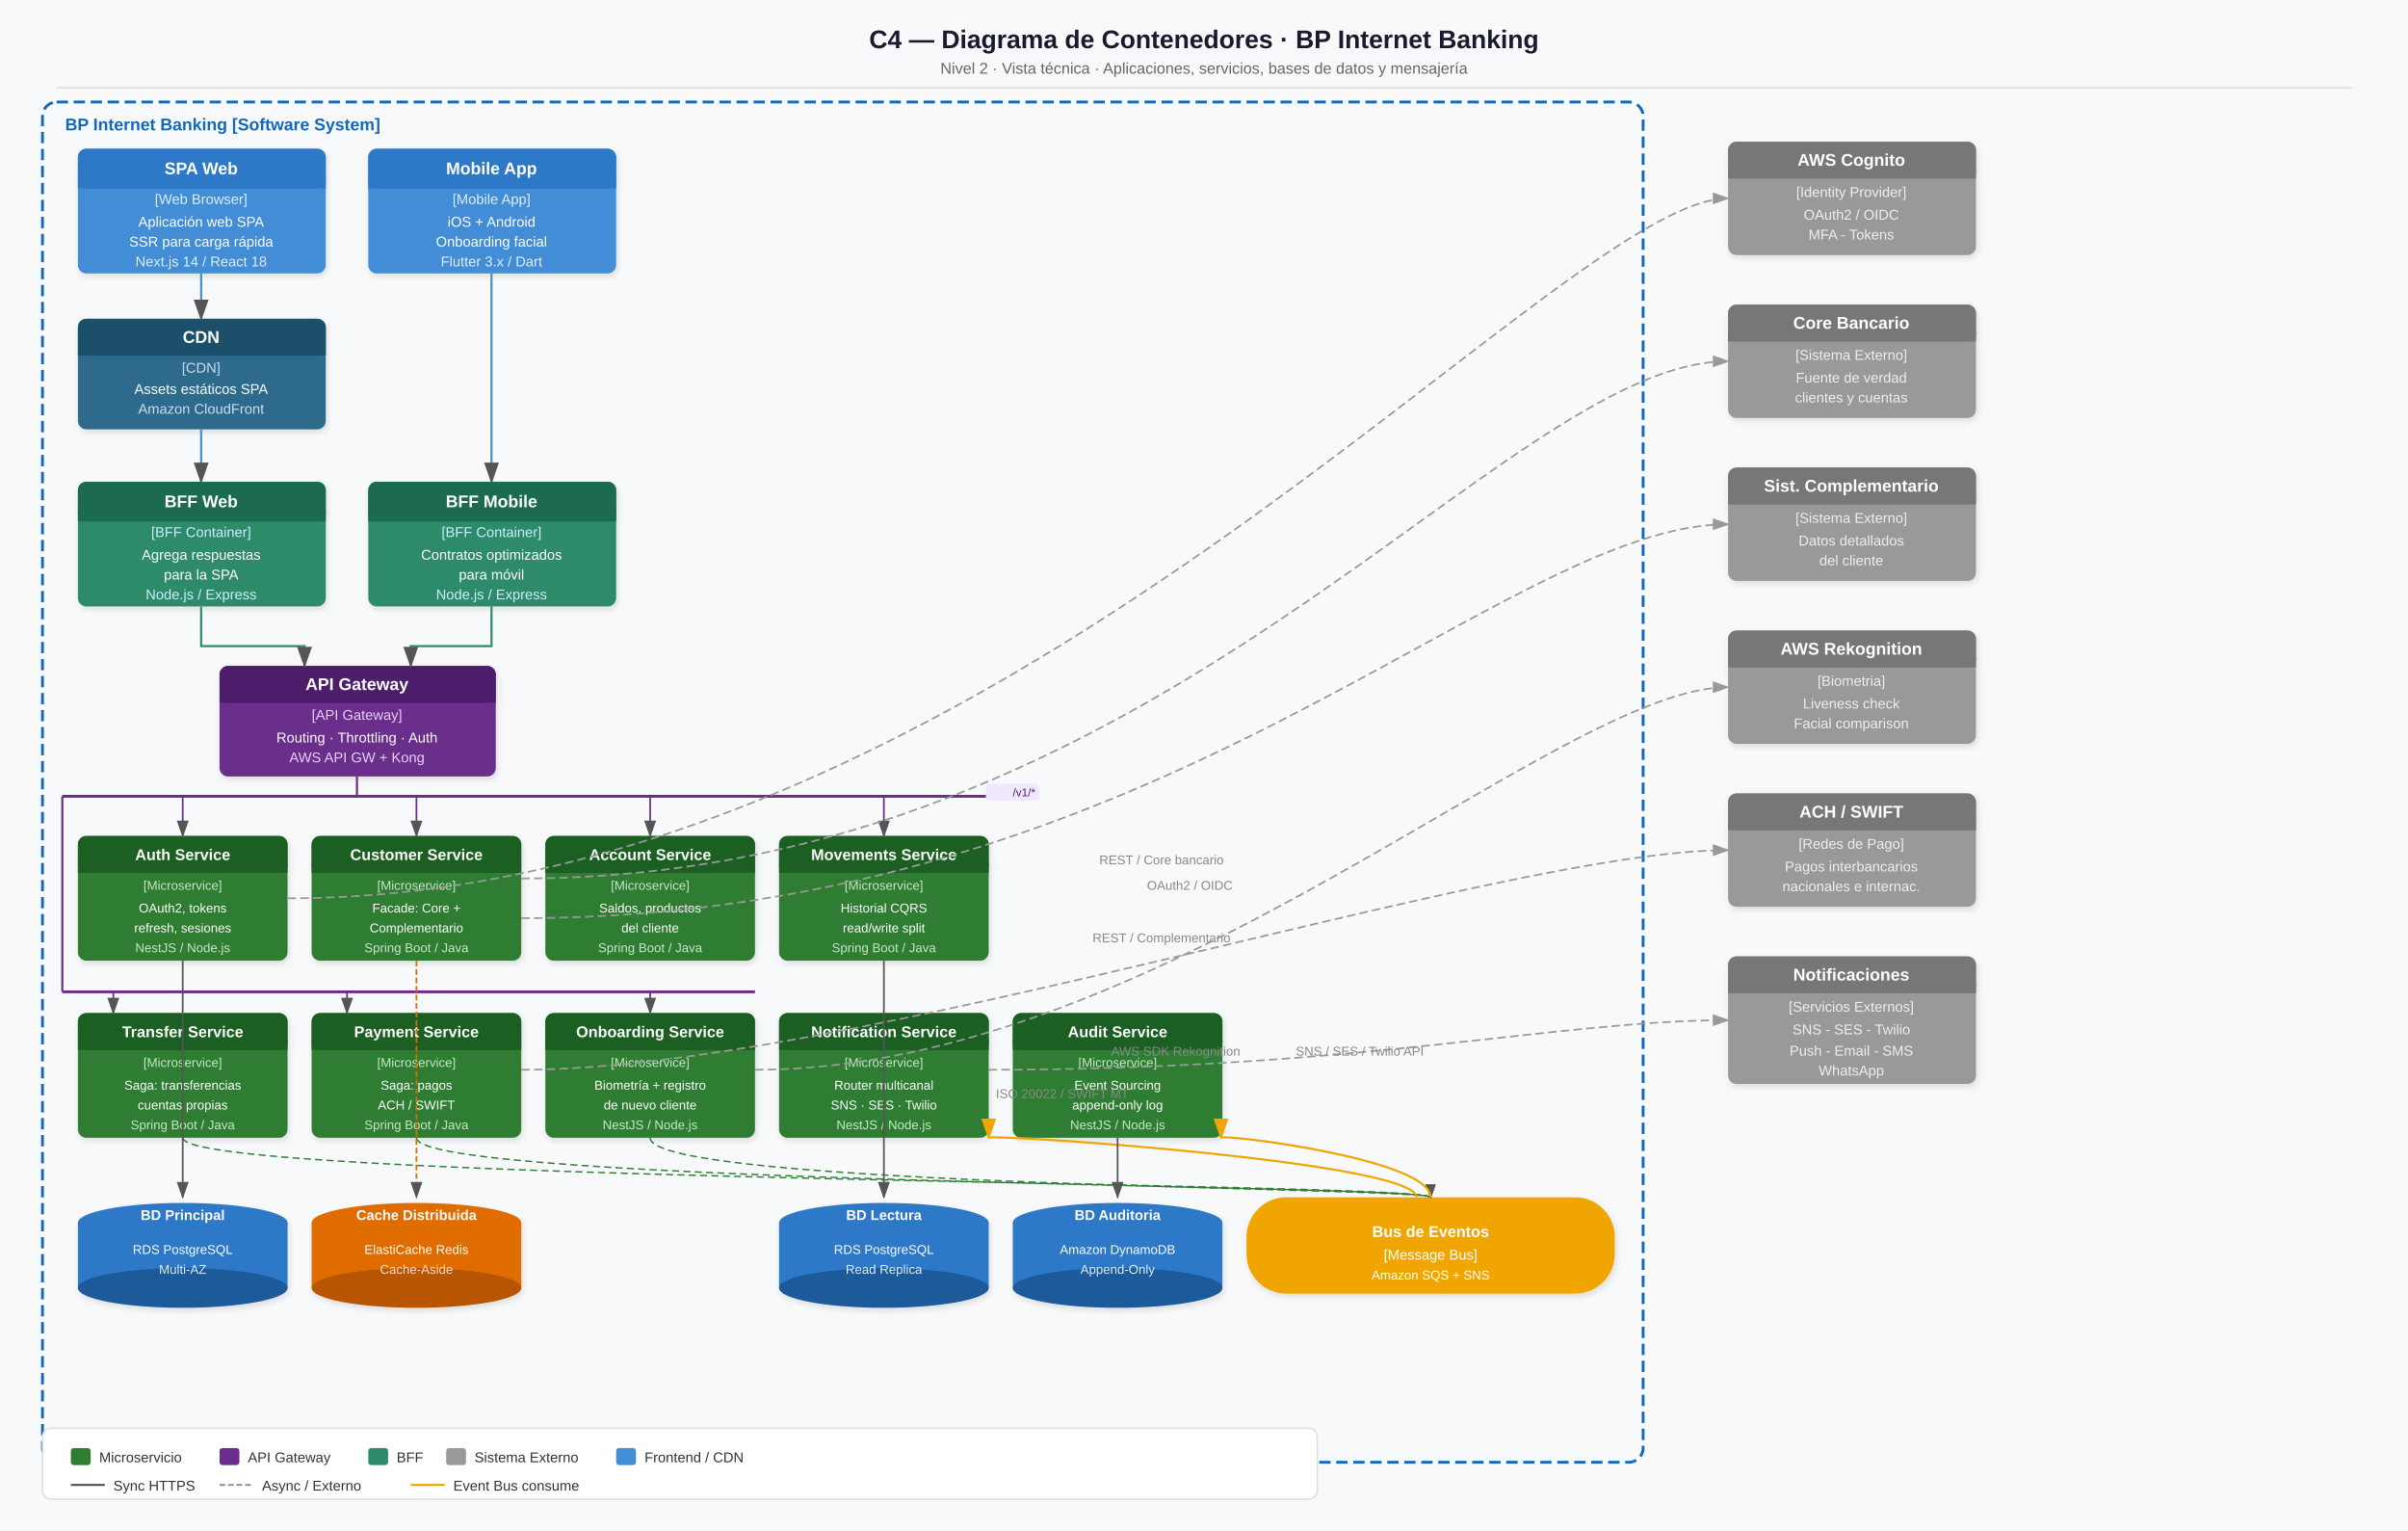
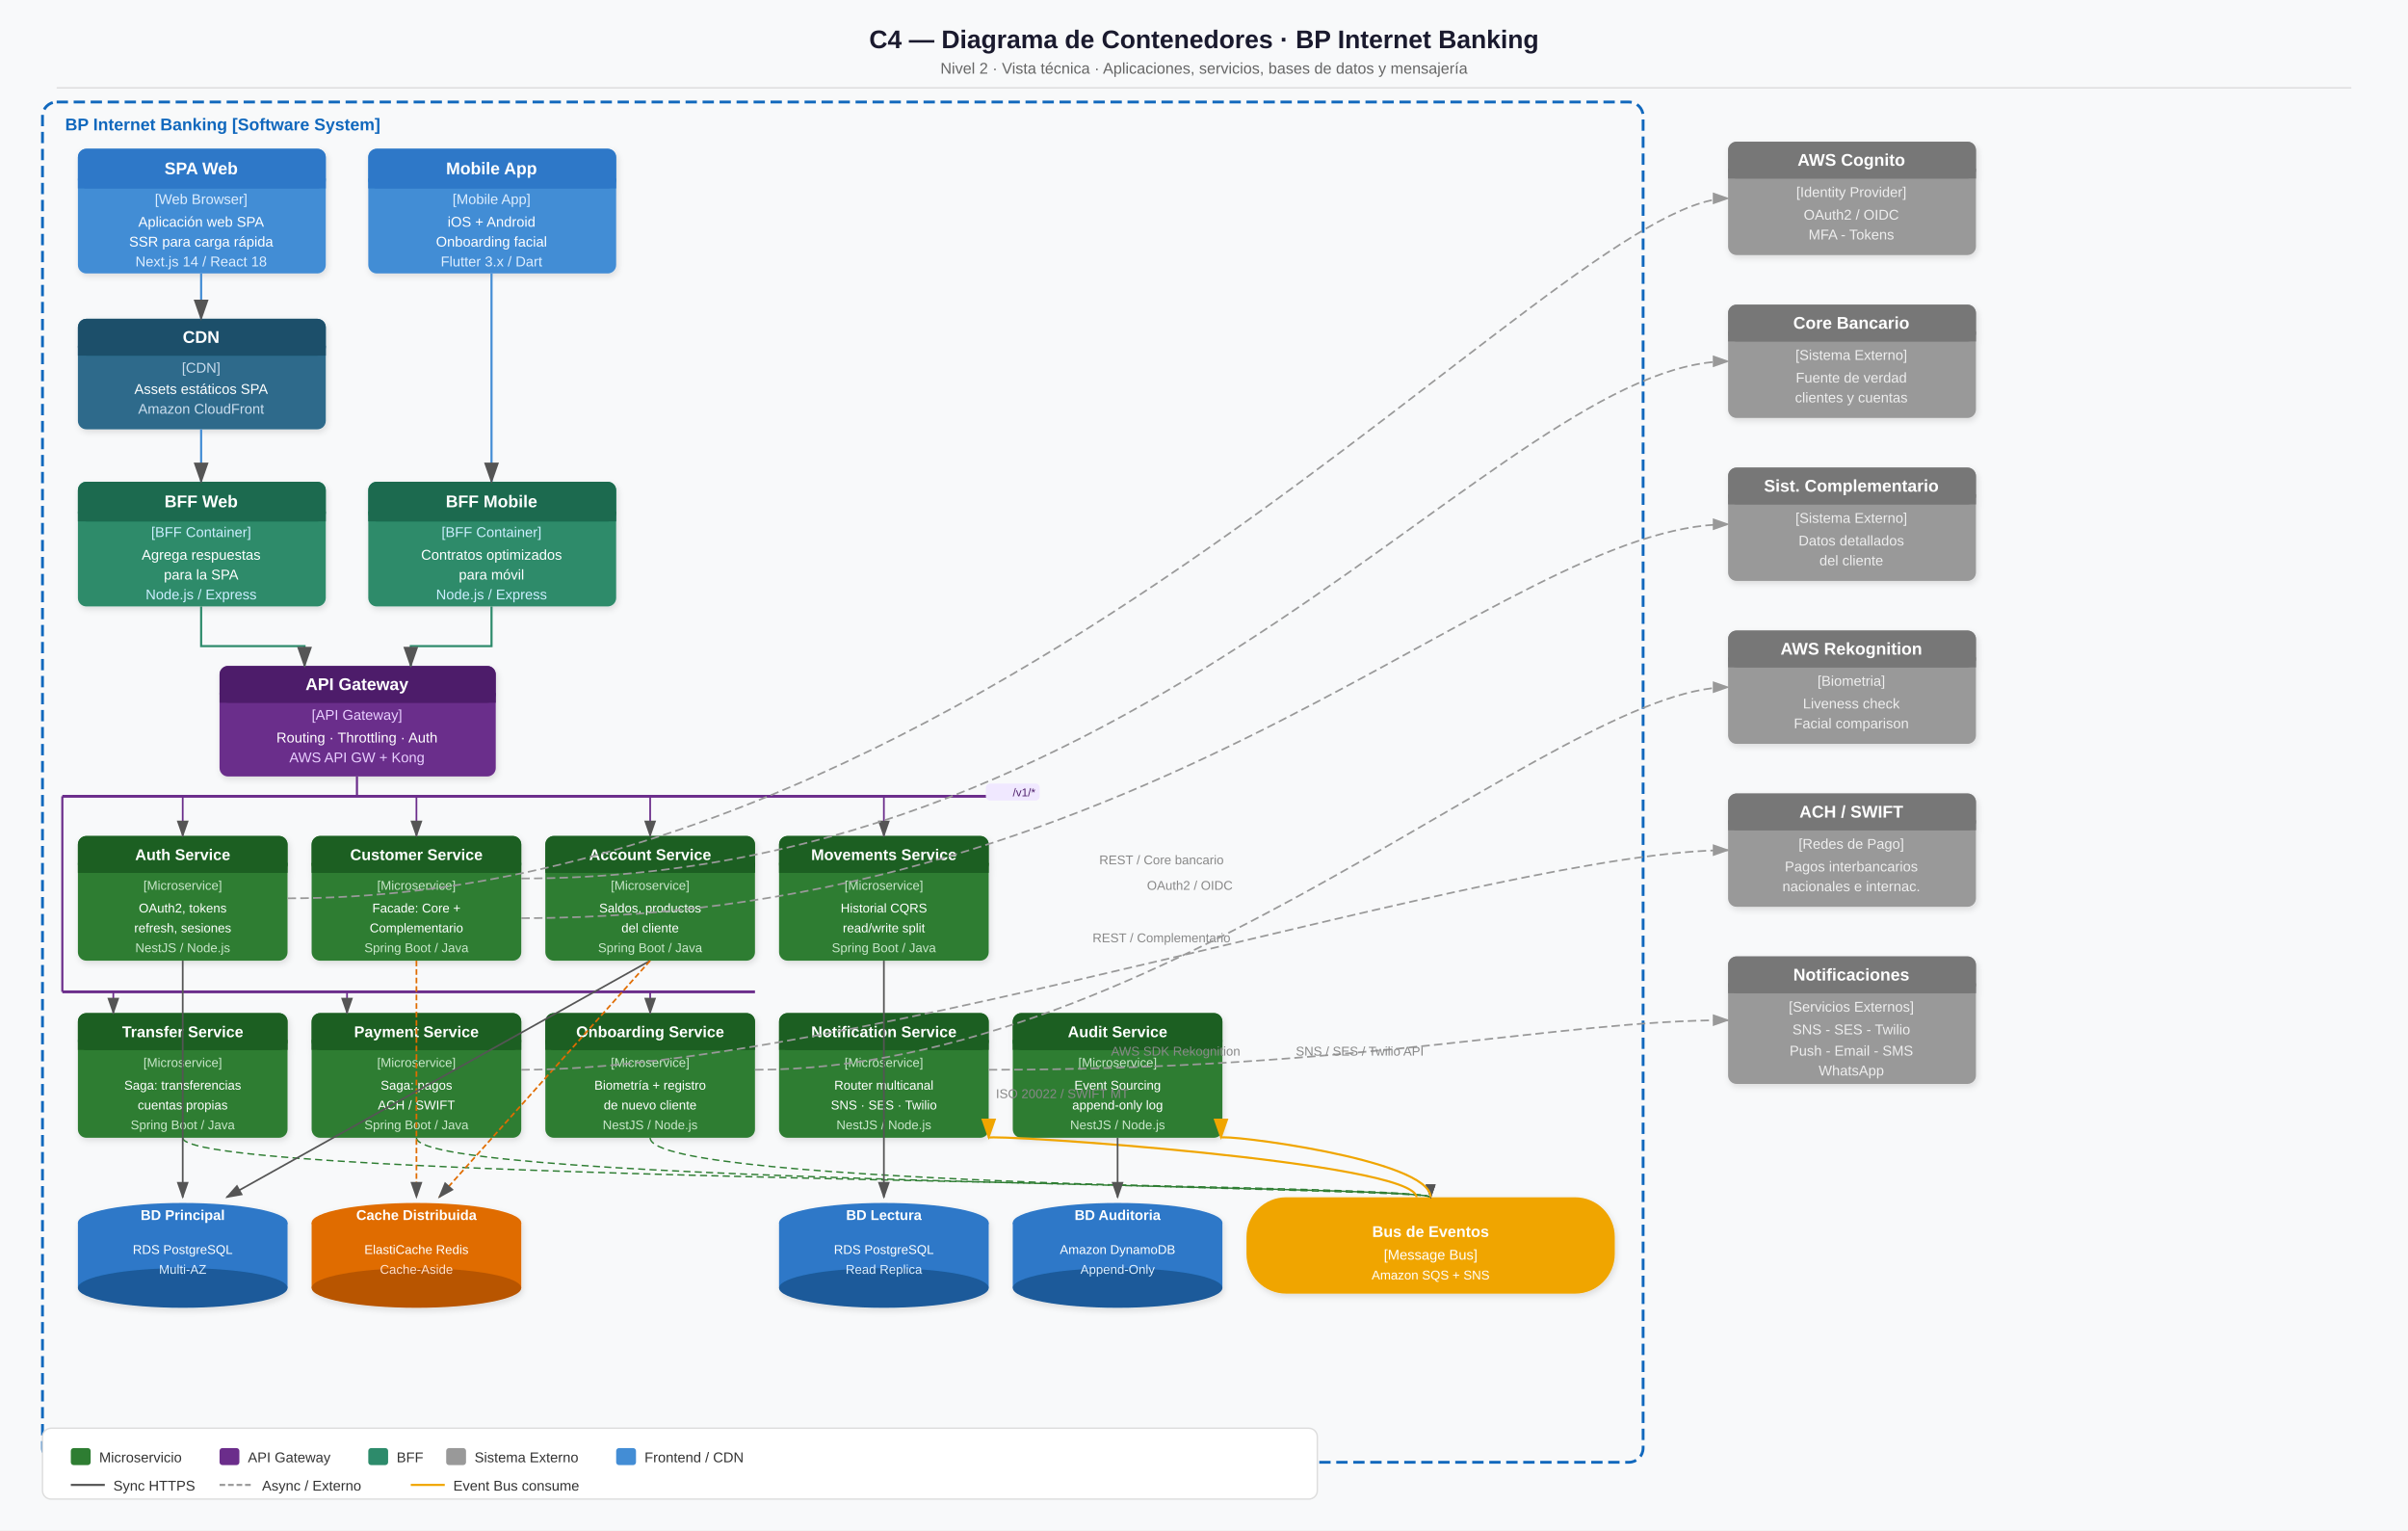
<svg xmlns="http://www.w3.org/2000/svg" viewBox="0 0 1700 1080" font-family="Segoe UI, Arial, sans-serif">
  <defs>
    <marker id="arrow" markerWidth="10" markerHeight="7" refX="9" refY="3.5" orient="auto">
      <polygon points="0 0, 10 3.5, 0 7" fill="#555" />
    </marker>
    <marker id="arrow-ext" markerWidth="10" markerHeight="7" refX="9" refY="3.5" orient="auto">
      <polygon points="0 0, 10 3.5, 0 7" fill="#999" />
    </marker>
    <marker id="arrow-bus" markerWidth="10" markerHeight="7" refX="9" refY="3.5" orient="auto">
      <polygon points="0 0, 10 3.5, 0 7" fill="#f0a500" />
    </marker>
    <filter id="shadow">
      <feDropShadow dx="1" dy="2" stdDeviation="2" flood-opacity="0.12" />
    </filter>
  </defs>
  <rect width="1700" height="1080" fill="#f8f9fa" />
  <text x="850" y="34" text-anchor="middle" font-size="18" font-weight="bold" fill="#1a1a2e">C4 — Diagrama de Contenedores · BP Internet Banking</text>
  <text x="850" y="52" text-anchor="middle" font-size="11" fill="#666">Nivel 2 · Vista técnica · Aplicaciones, servicios, bases de datos y mensajería</text>
  <line x1="40" y1="62" x2="1660" y2="62" stroke="#ddd" stroke-width="1" />
  <rect x="30" y="72" width="1130" height="960" rx="10" fill="none" stroke="#1168bd" stroke-width="2" stroke-dasharray="8,4" />
  <text x="46" y="92" font-size="12" font-weight="bold" fill="#1168bd">BP Internet Banking [Software System]</text>
  <g transform="translate(55,105)" filter="url(#shadow)">
    <rect width="175" height="88" rx="6" fill="#438dd5" />
    <rect x="0" y="0" width="175" height="28" rx="6" fill="#2d78c8" />
    <rect x="0" y="21" width="175" height="7" fill="#2d78c8" />
    <text x="87" y="18" text-anchor="middle" font-size="12" font-weight="bold" fill="#fff">SPA Web</text>
    <text x="87" y="39" text-anchor="middle" font-size="10" fill="#ddeeff">[Web Browser]</text>
    <text x="87" y="55" text-anchor="middle" font-size="10" fill="#fff">Aplicación web SPA</text>
    <text x="87" y="69" text-anchor="middle" font-size="10" fill="#fff">SSR para carga rápida</text>
    <text x="87" y="83" text-anchor="middle" font-size="10" fill="#ddeeff">Next.js 14 / React 18</text>
  </g>
  <g transform="translate(260,105)" filter="url(#shadow)">
    <rect width="175" height="88" rx="6" fill="#438dd5" />
    <rect x="0" y="0" width="175" height="28" rx="6" fill="#2d78c8" />
    <rect x="0" y="21" width="175" height="7" fill="#2d78c8" />
    <text x="87" y="18" text-anchor="middle" font-size="12" font-weight="bold" fill="#fff">Mobile App</text>
    <text x="87" y="39" text-anchor="middle" font-size="10" fill="#ddeeff">[Mobile App]</text>
    <text x="87" y="55" text-anchor="middle" font-size="10" fill="#fff">iOS + Android</text>
    <text x="87" y="69" text-anchor="middle" font-size="10" fill="#fff">Onboarding facial</text>
    <text x="87" y="83" text-anchor="middle" font-size="10" fill="#ddeeff">Flutter 3.x / Dart</text>
  </g>
  <g transform="translate(55,225)" filter="url(#shadow)">
    <rect width="175" height="78" rx="6" fill="#2d6b8b" />
    <rect x="0" y="0" width="175" height="26" rx="6" fill="#1a4f6b" />
    <rect x="0" y="19" width="175" height="7" fill="#1a4f6b" />
    <text x="87" y="17" text-anchor="middle" font-size="12" font-weight="bold" fill="#fff">CDN</text>
    <text x="87" y="38" text-anchor="middle" font-size="10" fill="#cde">[CDN]</text>
    <text x="87" y="53" text-anchor="middle" font-size="10" fill="#fff">Assets estáticos SPA</text>
    <text x="87" y="67" text-anchor="middle" font-size="10" fill="#cde">Amazon CloudFront</text>
  </g>
  <g transform="translate(55,340)" filter="url(#shadow)">
    <rect width="175" height="88" rx="6" fill="#2d8b6b" />
    <rect x="0" y="0" width="175" height="28" rx="6" fill="#1a6b4f" />
    <rect x="0" y="21" width="175" height="7" fill="#1a6b4f" />
    <text x="87" y="18" text-anchor="middle" font-size="12" font-weight="bold" fill="#fff">BFF Web</text>
    <text x="87" y="39" text-anchor="middle" font-size="10" fill="#cef">[BFF Container]</text>
    <text x="87" y="55" text-anchor="middle" font-size="10" fill="#fff">Agrega respuestas</text>
    <text x="87" y="69" text-anchor="middle" font-size="10" fill="#fff">para la SPA</text>
    <text x="87" y="83" text-anchor="middle" font-size="10" fill="#cef">Node.js / Express</text>
  </g>
  <g transform="translate(260,340)" filter="url(#shadow)">
    <rect width="175" height="88" rx="6" fill="#2d8b6b" />
    <rect x="0" y="0" width="175" height="28" rx="6" fill="#1a6b4f" />
    <rect x="0" y="21" width="175" height="7" fill="#1a6b4f" />
    <text x="87" y="18" text-anchor="middle" font-size="12" font-weight="bold" fill="#fff">BFF Mobile</text>
    <text x="87" y="39" text-anchor="middle" font-size="10" fill="#cef">[BFF Container]</text>
    <text x="87" y="55" text-anchor="middle" font-size="10" fill="#fff">Contratos optimizados</text>
    <text x="87" y="69" text-anchor="middle" font-size="10" fill="#fff">para móvil</text>
    <text x="87" y="83" text-anchor="middle" font-size="10" fill="#cef">Node.js / Express</text>
  </g>
  <g transform="translate(155,470)" filter="url(#shadow)">
    <rect width="195" height="78" rx="6" fill="#6b2d8b" />
    <rect x="0" y="0" width="195" height="26" rx="6" fill="#4e1f6b" />
    <rect x="0" y="19" width="195" height="7" fill="#4e1f6b" />
    <text x="97" y="17" text-anchor="middle" font-size="12" font-weight="bold" fill="#fff">API Gateway</text>
    <text x="97" y="38" text-anchor="middle" font-size="10" fill="#e8d0ff">[API Gateway]</text>
    <text x="97" y="54" text-anchor="middle" font-size="10" fill="#fff">Routing · Throttling · Auth</text>
    <text x="97" y="68" text-anchor="middle" font-size="10" fill="#e8d0ff">AWS API GW + Kong</text>
  </g>
  <g transform="translate(55,590)" filter="url(#shadow)">
    <rect width="148" height="88" rx="6" fill="#2e7d32" />
    <rect x="0" y="0" width="148" height="26" rx="6" fill="#1b5e20" />
    <rect x="0" y="19" width="148" height="7" fill="#1b5e20" />
    <text x="74" y="17" text-anchor="middle" font-size="11" font-weight="bold" fill="#fff">Auth Service</text>
    <text x="74" y="38" text-anchor="middle" font-size="9" fill="#c8e6c9">[Microservice]</text>
    <text x="74" y="54" text-anchor="middle" font-size="9" fill="#fff">OAuth2, tokens</text>
    <text x="74" y="68" text-anchor="middle" font-size="9" fill="#fff">refresh, sesiones</text>
    <text x="74" y="82" text-anchor="middle" font-size="9" fill="#c8e6c9">NestJS / Node.js</text>
  </g>
  <g transform="translate(220,590)" filter="url(#shadow)">
    <rect width="148" height="88" rx="6" fill="#2e7d32" />
    <rect x="0" y="0" width="148" height="26" rx="6" fill="#1b5e20" />
    <rect x="0" y="19" width="148" height="7" fill="#1b5e20" />
    <text x="74" y="17" text-anchor="middle" font-size="11" font-weight="bold" fill="#fff">Customer Service</text>
    <text x="74" y="38" text-anchor="middle" font-size="9" fill="#c8e6c9">[Microservice]</text>
    <text x="74" y="54" text-anchor="middle" font-size="9" fill="#fff">Facade: Core +</text>
    <text x="74" y="68" text-anchor="middle" font-size="9" fill="#fff">Complementario</text>
    <text x="74" y="82" text-anchor="middle" font-size="9" fill="#c8e6c9">Spring Boot / Java</text>
  </g>
  <g transform="translate(385,590)" filter="url(#shadow)">
    <rect width="148" height="88" rx="6" fill="#2e7d32" />
    <rect x="0" y="0" width="148" height="26" rx="6" fill="#1b5e20" />
    <rect x="0" y="19" width="148" height="7" fill="#1b5e20" />
    <text x="74" y="17" text-anchor="middle" font-size="11" font-weight="bold" fill="#fff">Account Service</text>
    <text x="74" y="38" text-anchor="middle" font-size="9" fill="#c8e6c9">[Microservice]</text>
    <text x="74" y="54" text-anchor="middle" font-size="9" fill="#fff">Saldos, productos</text>
    <text x="74" y="68" text-anchor="middle" font-size="9" fill="#fff">del cliente</text>
    <text x="74" y="82" text-anchor="middle" font-size="9" fill="#c8e6c9">Spring Boot / Java</text>
  </g>
  <g transform="translate(550,590)" filter="url(#shadow)">
    <rect width="148" height="88" rx="6" fill="#2e7d32" />
    <rect x="0" y="0" width="148" height="26" rx="6" fill="#1b5e20" />
    <rect x="0" y="19" width="148" height="7" fill="#1b5e20" />
    <text x="74" y="17" text-anchor="middle" font-size="11" font-weight="bold" fill="#fff">Movements Service</text>
    <text x="74" y="38" text-anchor="middle" font-size="9" fill="#c8e6c9">[Microservice]</text>
    <text x="74" y="54" text-anchor="middle" font-size="9" fill="#fff">Historial CQRS</text>
    <text x="74" y="68" text-anchor="middle" font-size="9" fill="#fff">read/write split</text>
    <text x="74" y="82" text-anchor="middle" font-size="9" fill="#c8e6c9">Spring Boot / Java</text>
  </g>
  <g transform="translate(55,715)" filter="url(#shadow)">
    <rect width="148" height="88" rx="6" fill="#2e7d32" />
    <rect x="0" y="0" width="148" height="26" rx="6" fill="#1b5e20" />
    <rect x="0" y="19" width="148" height="7" fill="#1b5e20" />
    <text x="74" y="17" text-anchor="middle" font-size="11" font-weight="bold" fill="#fff">Transfer Service</text>
    <text x="74" y="38" text-anchor="middle" font-size="9" fill="#c8e6c9">[Microservice]</text>
    <text x="74" y="54" text-anchor="middle" font-size="9" fill="#fff">Saga: transferencias</text>
    <text x="74" y="68" text-anchor="middle" font-size="9" fill="#fff">cuentas propias</text>
    <text x="74" y="82" text-anchor="middle" font-size="9" fill="#c8e6c9">Spring Boot / Java</text>
  </g>
  <g transform="translate(220,715)" filter="url(#shadow)">
    <rect width="148" height="88" rx="6" fill="#2e7d32" />
    <rect x="0" y="0" width="148" height="26" rx="6" fill="#1b5e20" />
    <rect x="0" y="19" width="148" height="7" fill="#1b5e20" />
    <text x="74" y="17" text-anchor="middle" font-size="11" font-weight="bold" fill="#fff">Payment Service</text>
    <text x="74" y="38" text-anchor="middle" font-size="9" fill="#c8e6c9">[Microservice]</text>
    <text x="74" y="54" text-anchor="middle" font-size="9" fill="#fff">Saga: pagos</text>
    <text x="74" y="68" text-anchor="middle" font-size="9" fill="#fff">ACH / SWIFT</text>
    <text x="74" y="82" text-anchor="middle" font-size="9" fill="#c8e6c9">Spring Boot / Java</text>
  </g>
  <g transform="translate(385,715)" filter="url(#shadow)">
    <rect width="148" height="88" rx="6" fill="#2e7d32" />
    <rect x="0" y="0" width="148" height="26" rx="6" fill="#1b5e20" />
    <rect x="0" y="19" width="148" height="7" fill="#1b5e20" />
    <text x="74" y="17" text-anchor="middle" font-size="11" font-weight="bold" fill="#fff">Onboarding Service</text>
    <text x="74" y="38" text-anchor="middle" font-size="9" fill="#c8e6c9">[Microservice]</text>
    <text x="74" y="54" text-anchor="middle" font-size="9" fill="#fff">Biometría + registro</text>
    <text x="74" y="68" text-anchor="middle" font-size="9" fill="#fff">de nuevo cliente</text>
    <text x="74" y="82" text-anchor="middle" font-size="9" fill="#c8e6c9">NestJS / Node.js</text>
  </g>
  <g transform="translate(550,715)" filter="url(#shadow)">
    <rect width="148" height="88" rx="6" fill="#2e7d32" />
    <rect x="0" y="0" width="148" height="26" rx="6" fill="#1b5e20" />
    <rect x="0" y="19" width="148" height="7" fill="#1b5e20" />
    <text x="74" y="17" text-anchor="middle" font-size="11" font-weight="bold" fill="#fff">Notification Service</text>
    <text x="74" y="38" text-anchor="middle" font-size="9" fill="#c8e6c9">[Microservice]</text>
    <text x="74" y="54" text-anchor="middle" font-size="9" fill="#fff">Router multicanal</text>
    <text x="74" y="68" text-anchor="middle" font-size="9" fill="#fff">SNS · SES · Twilio</text>
    <text x="74" y="82" text-anchor="middle" font-size="9" fill="#c8e6c9">NestJS / Node.js</text>
  </g>
  <g transform="translate(715,715)" filter="url(#shadow)">
    <rect width="148" height="88" rx="6" fill="#2e7d32" />
    <rect x="0" y="0" width="148" height="26" rx="6" fill="#1b5e20" />
    <rect x="0" y="19" width="148" height="7" fill="#1b5e20" />
    <text x="74" y="17" text-anchor="middle" font-size="11" font-weight="bold" fill="#fff">Audit Service</text>
    <text x="74" y="38" text-anchor="middle" font-size="9" fill="#c8e6c9">[Microservice]</text>
    <text x="74" y="54" text-anchor="middle" font-size="9" fill="#fff">Event Sourcing</text>
    <text x="74" y="68" text-anchor="middle" font-size="9" fill="#fff">append-only log</text>
    <text x="74" y="82" text-anchor="middle" font-size="9" fill="#c8e6c9">NestJS / Node.js</text>
  </g>
  <g transform="translate(55,845)" filter="url(#shadow)">
    <ellipse cx="74" cy="18" rx="74" ry="14" fill="#2d78c8" />
    <rect x="0" y="18" width="148" height="46" fill="#2d78c8" />
    <ellipse cx="74" cy="64" rx="74" ry="14" fill="#1a5a9a" />
    <text x="74" y="16" text-anchor="middle" font-size="10" font-weight="bold" fill="#fff">BD Principal</text>
    <text x="74" y="40" text-anchor="middle" font-size="9" fill="#fff">RDS PostgreSQL</text>
    <text x="74" y="54" text-anchor="middle" font-size="9" fill="#ddeeff">Multi-AZ</text>
  </g>
  <g transform="translate(550,845)" filter="url(#shadow)">
    <ellipse cx="74" cy="18" rx="74" ry="14" fill="#2d78c8" />
    <rect x="0" y="18" width="148" height="46" fill="#2d78c8" />
    <ellipse cx="74" cy="64" rx="74" ry="14" fill="#1a5a9a" />
    <text x="74" y="16" text-anchor="middle" font-size="10" font-weight="bold" fill="#fff">BD Lectura</text>
    <text x="74" y="40" text-anchor="middle" font-size="9" fill="#fff">RDS PostgreSQL</text>
    <text x="74" y="54" text-anchor="middle" font-size="9" fill="#ddeeff">Read Replica</text>
  </g>
  <g transform="translate(715,845)" filter="url(#shadow)">
    <ellipse cx="74" cy="18" rx="74" ry="14" fill="#2d78c8" />
    <rect x="0" y="18" width="148" height="46" fill="#2d78c8" />
    <ellipse cx="74" cy="64" rx="74" ry="14" fill="#1a5a9a" />
    <text x="74" y="16" text-anchor="middle" font-size="10" font-weight="bold" fill="#fff">BD Auditoria</text>
    <text x="74" y="40" text-anchor="middle" font-size="9" fill="#fff">Amazon DynamoDB</text>
    <text x="74" y="54" text-anchor="middle" font-size="9" fill="#ddeeff">Append-Only</text>
  </g>
  <g transform="translate(220,845)" filter="url(#shadow)">
    <ellipse cx="74" cy="18" rx="74" ry="14" fill="#e06c00" />
    <rect x="0" y="18" width="148" height="46" fill="#e06c00" />
    <ellipse cx="74" cy="64" rx="74" ry="14" fill="#b85500" />
    <text x="74" y="16" text-anchor="middle" font-size="10" font-weight="bold" fill="#fff">Cache Distribuida</text>
    <text x="74" y="40" text-anchor="middle" font-size="9" fill="#fff">ElastiCache Redis</text>
    <text x="74" y="54" text-anchor="middle" font-size="9" fill="#ffe0cc">Cache-Aside</text>
  </g>
  <g transform="translate(880,845)" filter="url(#shadow)">
    <rect width="260" height="68" rx="28" fill="#f0a500" />
    <text x="130" y="28" text-anchor="middle" font-size="11" font-weight="bold" fill="#fff">Bus de Eventos</text>
    <text x="130" y="44" text-anchor="middle" font-size="10" fill="#fff">[Message Bus]</text>
    <text x="130" y="58" text-anchor="middle" font-size="9" fill="#fff">Amazon SQS + SNS</text>
  </g>
  <g transform="translate(1220,100)" filter="url(#shadow)">
    <rect width="175" height="80" rx="6" fill="#999" />
    <rect x="0" y="0" width="175" height="26" rx="6" fill="#777" />
    <rect x="0" y="19" width="175" height="7" fill="#777" />
    <text x="87" y="17" text-anchor="middle" font-size="12" font-weight="bold" fill="#fff">AWS Cognito</text>
    <text x="87" y="39" text-anchor="middle" font-size="10" fill="#eee">[Identity Provider]</text>
    <text x="87" y="55" text-anchor="middle" font-size="10" fill="#eee">OAuth2 / OIDC</text>
    <text x="87" y="69" text-anchor="middle" font-size="10" fill="#eee">MFA - Tokens</text>
  </g>
  <g transform="translate(1220,215)" filter="url(#shadow)">
    <rect width="175" height="80" rx="6" fill="#999" />
    <rect x="0" y="0" width="175" height="26" rx="6" fill="#777" />
    <rect x="0" y="19" width="175" height="7" fill="#777" />
    <text x="87" y="17" text-anchor="middle" font-size="12" font-weight="bold" fill="#fff">Core Bancario</text>
    <text x="87" y="39" text-anchor="middle" font-size="10" fill="#eee">[Sistema Externo]</text>
    <text x="87" y="55" text-anchor="middle" font-size="10" fill="#eee">Fuente de verdad</text>
    <text x="87" y="69" text-anchor="middle" font-size="10" fill="#eee">clientes y cuentas</text>
  </g>
  <g transform="translate(1220,330)" filter="url(#shadow)">
    <rect width="175" height="80" rx="6" fill="#999" />
    <rect x="0" y="0" width="175" height="26" rx="6" fill="#777" />
    <rect x="0" y="19" width="175" height="7" fill="#777" />
    <text x="87" y="17" text-anchor="middle" font-size="12" font-weight="bold" fill="#fff">Sist. Complementario</text>
    <text x="87" y="39" text-anchor="middle" font-size="10" fill="#eee">[Sistema Externo]</text>
    <text x="87" y="55" text-anchor="middle" font-size="10" fill="#eee">Datos detallados</text>
    <text x="87" y="69" text-anchor="middle" font-size="10" fill="#eee">del cliente</text>
  </g>
  <g transform="translate(1220,445)" filter="url(#shadow)">
    <rect width="175" height="80" rx="6" fill="#999" />
    <rect x="0" y="0" width="175" height="26" rx="6" fill="#777" />
    <rect x="0" y="19" width="175" height="7" fill="#777" />
    <text x="87" y="17" text-anchor="middle" font-size="12" font-weight="bold" fill="#fff">AWS Rekognition</text>
    <text x="87" y="39" text-anchor="middle" font-size="10" fill="#eee">[Biometria]</text>
    <text x="87" y="55" text-anchor="middle" font-size="10" fill="#eee">Liveness check</text>
    <text x="87" y="69" text-anchor="middle" font-size="10" fill="#eee">Facial comparison</text>
  </g>
  <g transform="translate(1220,560)" filter="url(#shadow)">
    <rect width="175" height="80" rx="6" fill="#999" />
    <rect x="0" y="0" width="175" height="26" rx="6" fill="#777" />
    <rect x="0" y="19" width="175" height="7" fill="#777" />
    <text x="87" y="17" text-anchor="middle" font-size="12" font-weight="bold" fill="#fff">ACH / SWIFT</text>
    <text x="87" y="39" text-anchor="middle" font-size="10" fill="#eee">[Redes de Pago]</text>
    <text x="87" y="55" text-anchor="middle" font-size="10" fill="#eee">Pagos interbancarios</text>
    <text x="87" y="69" text-anchor="middle" font-size="10" fill="#eee">nacionales e internac.</text>
  </g>
  <g transform="translate(1220,675)" filter="url(#shadow)">
    <rect width="175" height="90" rx="6" fill="#999" />
    <rect x="0" y="0" width="175" height="26" rx="6" fill="#777" />
    <rect x="0" y="19" width="175" height="7" fill="#777" />
    <text x="87" y="17" text-anchor="middle" font-size="12" font-weight="bold" fill="#fff">Notificaciones</text>
    <text x="87" y="39" text-anchor="middle" font-size="10" fill="#eee">[Servicios Externos]</text>
    <text x="87" y="55" text-anchor="middle" font-size="10" fill="#eee">SNS - SES - Twilio</text>
    <text x="87" y="70" text-anchor="middle" font-size="10" fill="#eee">Push - Email - SMS</text>
    <text x="87" y="84" text-anchor="middle" font-size="10" fill="#eee">WhatsApp</text>
  </g>
  <line x1="142" y1="193" x2="142" y2="225" stroke="#438dd5" stroke-width="1.5" marker-end="url(#arrow)" />
  <line x1="142" y1="303" x2="142" y2="340" stroke="#438dd5" stroke-width="1.5" marker-end="url(#arrow)" />
  <line x1="347" y1="193" x2="347" y2="340" stroke="#438dd5" stroke-width="1.5" marker-end="url(#arrow)" />
  <path d="M 142 428 L 142 456 L 215 456 L 215 470" stroke="#2d8b6b" stroke-width="1.5" fill="none" marker-end="url(#arrow)" />
  <path d="M 347 428 L 347 456 L 290 456 L 290 470" stroke="#2d8b6b" stroke-width="1.5" fill="none" marker-end="url(#arrow)" />
  <line x1="252" y1="548" x2="252" y2="562" stroke="#6b2d8b" stroke-width="1.5" />
  <line x1="44" y1="562" x2="700" y2="562" stroke="#6b2d8b" stroke-width="2" />
  <rect x="696" y="553" width="38" height="12" rx="3" fill="#f0e8ff" />
  <text x="715" y="562" font-size="8" fill="#4e1f6b">/v1/*</text>
  <line x1="129" y1="562" x2="129" y2="590" stroke="#6b2d8b" stroke-width="1.2" marker-end="url(#arrow)" />
  <line x1="294" y1="562" x2="294" y2="590" stroke="#6b2d8b" stroke-width="1.2" marker-end="url(#arrow)" />
  <line x1="459" y1="562" x2="459" y2="590" stroke="#6b2d8b" stroke-width="1.2" marker-end="url(#arrow)" />
  <line x1="624" y1="562" x2="624" y2="590" stroke="#6b2d8b" stroke-width="1.2" marker-end="url(#arrow)" />
  <line x1="44" y1="562" x2="44" y2="700" stroke="#6b2d8b" stroke-width="1.5" />
  <line x1="44" y1="700" x2="533" y2="700" stroke="#6b2d8b" stroke-width="2" />
  <line x1="80" y1="700" x2="80" y2="715" stroke="#6b2d8b" stroke-width="1.2" marker-end="url(#arrow)" />
  <line x1="245" y1="700" x2="245" y2="715" stroke="#6b2d8b" stroke-width="1.2" marker-end="url(#arrow)" />
  <line x1="459" y1="700" x2="459" y2="715" stroke="#6b2d8b" stroke-width="1.2" marker-end="url(#arrow)" />
  <path d="M 129 803 C 129 834 1010 834 1010 845" stroke="#2e7d32" stroke-width="1" stroke-dasharray="5,3" fill="none" marker-end="url(#arrow)" />
  <path d="M 294 803 C 294 836 1010 836 1010 845" stroke="#2e7d32" stroke-width="1" stroke-dasharray="5,3" fill="none" marker-end="url(#arrow)" />
  <path d="M 459 803 C 459 838 1010 838 1010 845" stroke="#2e7d32" stroke-width="1" stroke-dasharray="5,3" fill="none" marker-end="url(#arrow)" />
  <path d="M 1000 845 C 1000 820 698 800 698 803" stroke="#f0a500" stroke-width="1.5" fill="none" marker-end="url(#arrow-bus)" />
  <path d="M 1010 845 C 1010 818 862 800 862 803" stroke="#f0a500" stroke-width="1.5" fill="none" marker-end="url(#arrow-bus)" />
  <line x1="624" y1="678" x2="624" y2="845" stroke="#555" stroke-width="1.2" marker-end="url(#arrow)" />
  <line x1="789" y1="803" x2="789" y2="845" stroke="#555" stroke-width="1.2" marker-end="url(#arrow)" />
  <line x1="294" y1="678" x2="294" y2="845" stroke="#e06c00" stroke-width="1.2" stroke-dasharray="4,2" marker-end="url(#arrow)" />
  <line x1="129" y1="678" x2="129" y2="845" stroke="#555" stroke-width="1.2" marker-end="url(#arrow)" />
+   <line x1="459" y1="678" x2="160" y2="845" stroke="#555" stroke-width="1.2" marker-end="url(#arrow)" />
+   <line x1="459" y1="678" x2="310" y2="845" stroke="#e06c00" stroke-width="1.2" stroke-dasharray="4,2" marker-end="url(#arrow)" />
  <path d="M 203 634 C 700 634 1100 140 1220 140" stroke="#999" stroke-width="1.2" stroke-dasharray="6,3" fill="none" marker-end="url(#arrow-ext)" />
  <text x="840" y="628" font-size="9" fill="#888" text-anchor="middle">OAuth2 / OIDC</text>
  <path d="M 368 620 C 820 620 1060 255 1220 255" stroke="#999" stroke-width="1.2" stroke-dasharray="6,3" fill="none" marker-end="url(#arrow-ext)" />
  <text x="820" y="610" font-size="9" fill="#888" text-anchor="middle">REST / Core bancario</text>
  <path d="M 368 648 C 820 648 1060 370 1220 370" stroke="#999" stroke-width="1.2" stroke-dasharray="6,3" fill="none" marker-end="url(#arrow-ext)" />
  <text x="820" y="665" font-size="9" fill="#888" text-anchor="middle">REST / Complementario</text>
  <path d="M 533 755 C 820 755 1100 485 1220 485" stroke="#999" stroke-width="1.2" stroke-dasharray="6,3" fill="none" marker-end="url(#arrow-ext)" />
  <text x="830" y="745" font-size="9" fill="#888" text-anchor="middle">AWS SDK Rekognition</text>
  <path d="M 368 755 C 600 755 1060 600 1220 600" stroke="#999" stroke-width="1.2" stroke-dasharray="6,3" fill="none" marker-end="url(#arrow-ext)" />
  <text x="750" y="775" font-size="9" fill="#888" text-anchor="middle">ISO 20022 / SWIFT MT</text>
  <path d="M 698 755 C 960 755 1100 720 1220 720" stroke="#999" stroke-width="1.2" stroke-dasharray="6,3" fill="none" marker-end="url(#arrow-ext)" />
  <text x="960" y="745" font-size="9" fill="#888" text-anchor="middle">SNS / SES / Twilio API</text>
  <rect x="30" y="1008" width="900" height="50" rx="6" fill="#fff" stroke="#ddd" />
  <rect x="50" y="1022" width="14" height="12" rx="2" fill="#2e7d32" />
  <text x="70" y="1032" font-size="10" fill="#333">Microservicio</text>
  <rect x="155" y="1022" width="14" height="12" rx="2" fill="#6b2d8b" />
  <text x="175" y="1032" font-size="10" fill="#333">API Gateway</text>
  <rect x="260" y="1022" width="14" height="12" rx="2" fill="#2d8b6b" />
  <text x="280" y="1032" font-size="10" fill="#333">BFF</text>
  <rect x="315" y="1022" width="14" height="12" rx="2" fill="#999" />
  <text x="335" y="1032" font-size="10" fill="#333">Sistema Externo</text>
  <rect x="435" y="1022" width="14" height="12" rx="2" fill="#438dd5" />
  <text x="455" y="1032" font-size="10" fill="#333">Frontend / CDN</text>
  <line x1="50" y1="1048" x2="74" y2="1048" stroke="#555" stroke-width="1.5" />
  <text x="80" y="1052" font-size="10" fill="#333">Sync HTTPS</text>
  <line x1="155" y1="1048" x2="179" y2="1048" stroke="#999" stroke-width="1.5" stroke-dasharray="4,2" />
  <text x="185" y="1052" font-size="10" fill="#333">Async / Externo</text>
  <line x1="290" y1="1048" x2="314" y2="1048" stroke="#f0a500" stroke-width="1.5" />
  <text x="320" y="1052" font-size="10" fill="#333">Event Bus consume</text>
</svg>
